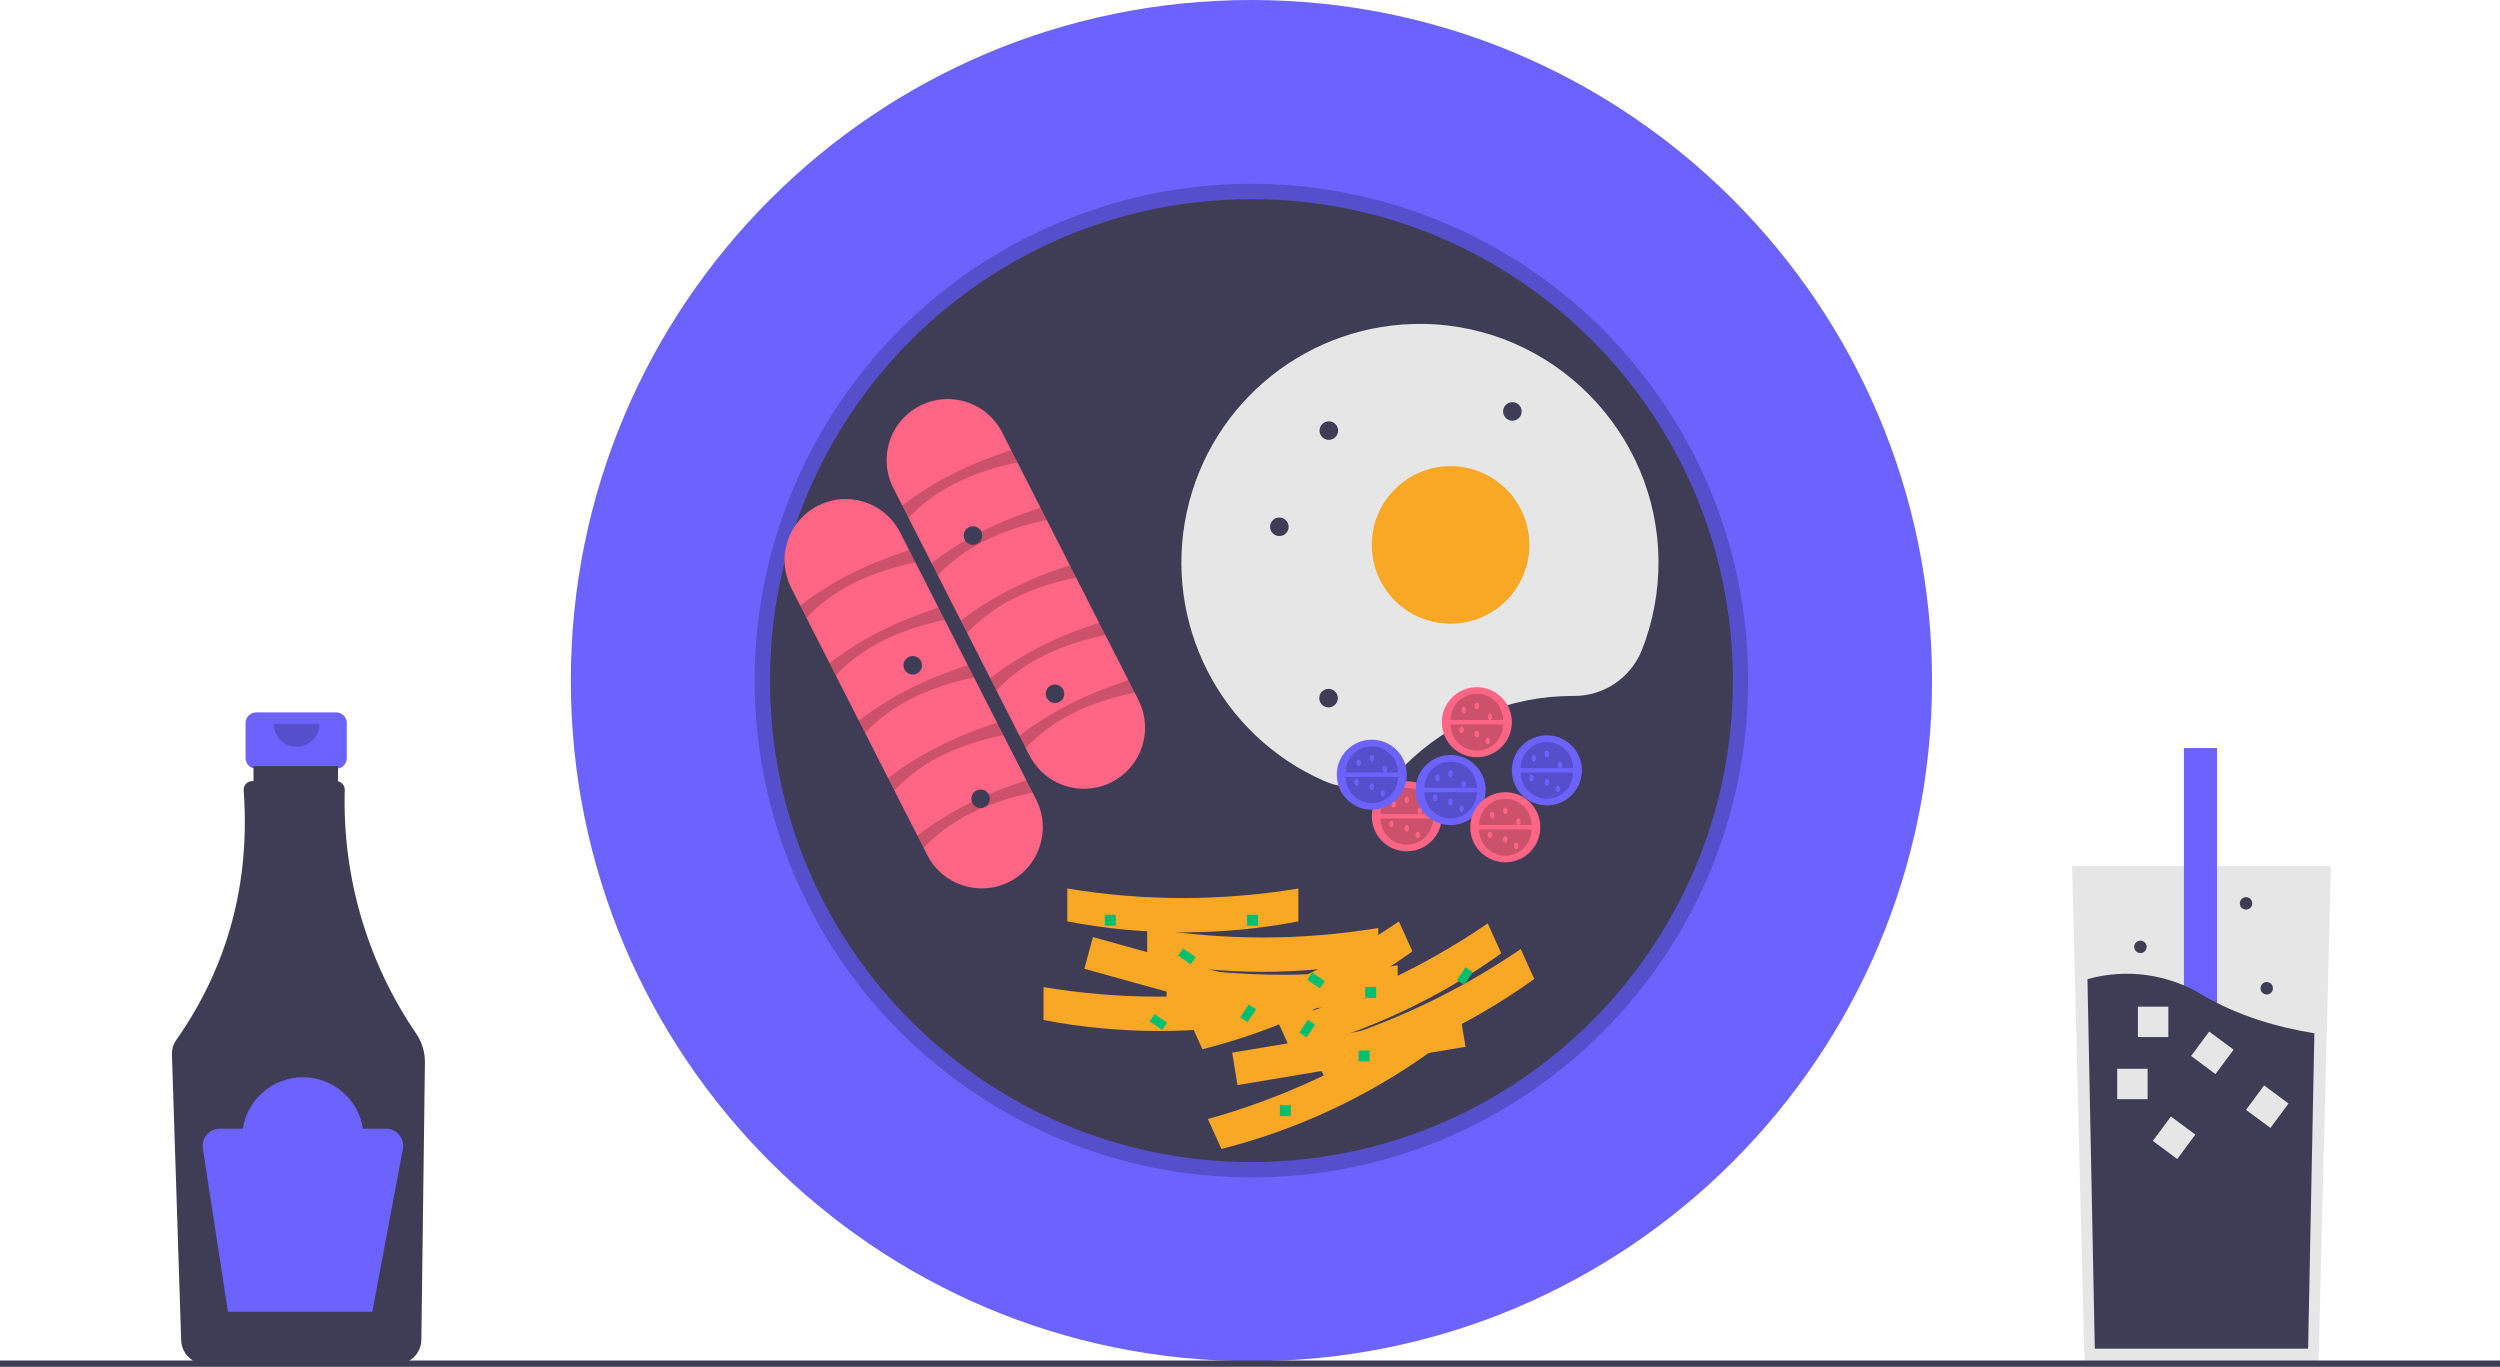
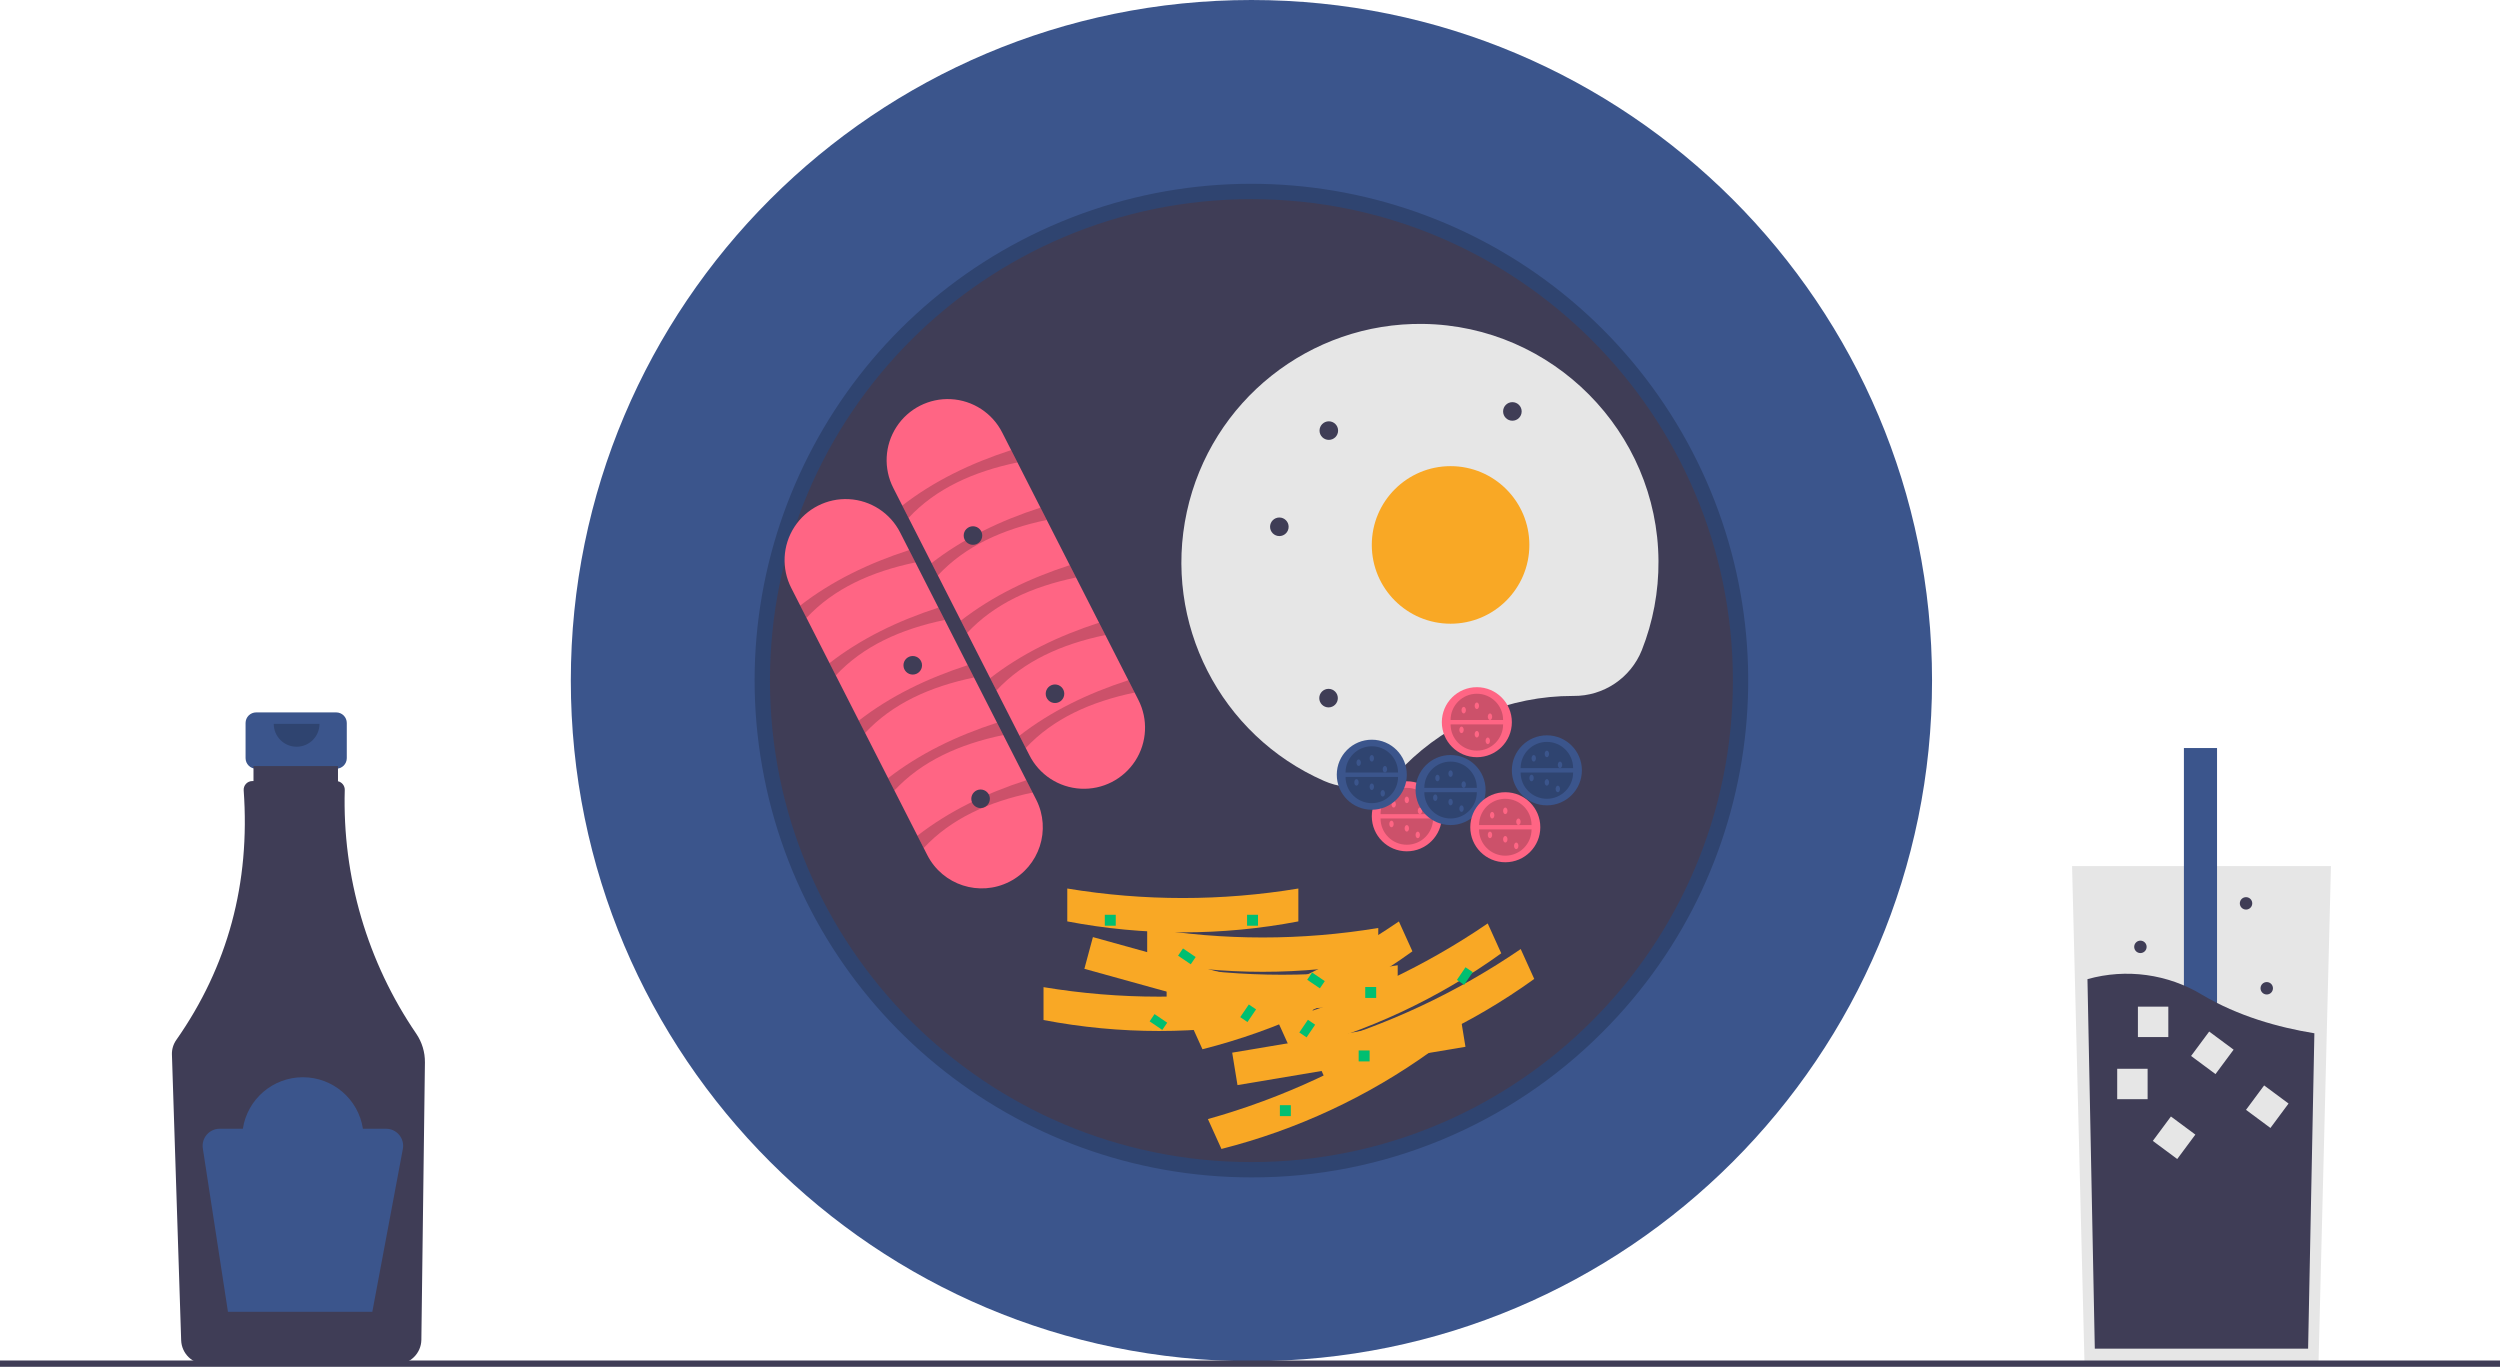
<svg xmlns="http://www.w3.org/2000/svg" id="e8a6e089-f0a2-4336-8fc5-733c88302415" data-name="Layer 1" width="888" height="485.489" viewBox="0 0 888 485.489">
-   <path d="M275.412,460.3H246.993a3.768,3.768,0,0,0-3.768,3.768v12.474a3.768,3.768,0,0,0,3.768,3.768h4.709V499h19V480.31h4.709a3.768,3.768,0,0,0,3.768-3.768V464.068A3.768,3.768,0,0,0,275.412,460.3Z" transform="translate(-156 -207.2555)" fill="#6c63ff" />
+   <path d="M275.412,460.3H246.993a3.768,3.768,0,0,0-3.768,3.768v12.474a3.768,3.768,0,0,0,3.768,3.768h4.709V499h19V480.31h4.709a3.768,3.768,0,0,0,3.768-3.768V464.068A3.768,3.768,0,0,0,275.412,460.3Z" transform="translate(-156 -207.2555)" fill="#3B558C" />
  <path d="M303.877,574.461a146.105,146.105,0,0,1-25.418-86.624,3.081,3.081,0,0,0-2.405-3.075V479.372H246.039v5.315h-.414a3.08,3.08,0,0,0-3.067,3.308q3.547,49.442-23.954,88.677a8.487,8.487,0,0,0-1.536,5.144l3.282,101.518a8.788,8.788,0,0,0,8.713,8.482h67.887a8.791,8.791,0,0,0,8.718-8.632l1.265-98.566A17.789,17.789,0,0,0,303.877,574.461Z" transform="translate(-156 -207.2555)" fill="#3f3d56" />
  <path d="M269.488,464.365a8.129,8.129,0,0,1-16.258,0" transform="translate(-156 -207.2555)" opacity="0.2" />
-   <path d="M293.13,608.182h-8.221a21.576,21.576,0,0,0-42.649,0h-8.221a6.067,6.067,0,0,0-5.996,6.989l8.929,58.041h51.274l10.846-57.846A6.067,6.067,0,0,0,293.13,608.182Z" transform="translate(-156 -207.2555)" fill="#6c63ff" />
+   <path d="M293.13,608.182h-8.221a21.576,21.576,0,0,0-42.649,0h-8.221a6.067,6.067,0,0,0-5.996,6.989l8.929,58.041h51.274l10.846-57.846A6.067,6.067,0,0,0,293.13,608.182Z" transform="translate(-156 -207.2555)" fill="#3B558C" />
  <polygon points="827.952 307.634 825.98 386.448 823.538 484.181 740.414 484.181 737.552 369.675 736 307.634 827.952 307.634" fill="#e6e6e6" />
-   <rect x="775.723" y="265.704" width="11.77" height="155.95" fill="#6c63ff" />
+   <rect x="775.723" y="265.704" width="11.77" height="155.95" fill="#3B558C" />
  <path d="M978.067,574.275l-2.226,112.02H900.074l-2.608-131.244a51.634,51.634,0,0,1,40.827,5.615C950.952,568.154,965.173,572.184,978.067,574.275Z" transform="translate(-156 -207.2555)" fill="#3f3d56" />
  <rect x="752.031" y="379.63" width="10.8" height="10.8" fill="#e6e6e6" />
  <rect x="759.387" y="357.562" width="10.8" height="10.8" fill="#e6e6e6" />
  <rect x="936.424" y="575.816" width="10.8" height="10.8" transform="translate(375.5752 -653.9211) rotate(36.56259)" fill="#e6e6e6" />
  <rect x="955.937" y="594.951" width="10.8" height="10.8" transform="translate(390.8143 -661.7792) rotate(36.56259)" fill="#e6e6e6" />
  <rect x="922.834" y="605.986" width="10.8" height="10.8" transform="translate(390.873 -639.8885) rotate(36.56259)" fill="#e6e6e6" />
  <circle cx="805.148" cy="351.035" r="2.207" fill="#3f3d56" />
  <circle cx="760.275" cy="336.323" r="2.207" fill="#3f3d56" />
  <circle cx="797.792" cy="320.875" r="2.207" fill="#3f3d56" />
-   <circle cx="444.508" cy="241.754" r="241.754" fill="#6c63ff" />
+   <circle cx="444.508" cy="241.754" r="241.754" fill="#3B558C" />
  <path d="M600.508,625.467a176.456,176.456,0,1,1,124.774-51.683A175.304,175.304,0,0,1,600.508,625.467Zm0-342.031c-91.298,0-165.574,74.276-165.574,165.574,0,91.298,74.276,165.574,165.574,165.574,91.298,0,165.574-74.277,165.574-165.574C766.082,357.711,691.806,283.435,600.508,283.435Z" transform="translate(-156 -207.2555)" opacity="0.2" />
  <circle cx="444.508" cy="241.754" r="171.016" fill="#3f3d56" />
  <path d="M473.327,380.627a21.704,21.704,0,1,1,38.681-19.698l48.316,94.878a21.704,21.704,0,1,1-38.681,19.698Z" transform="translate(-156 -207.2555)" fill="#ff6584" />
  <path d="M478.717,391.21l-2.23-4.379c11.129-8.647,24.198-15.007,38.681-19.698l2.23,4.379C501.722,374.776,488.386,380.817,478.717,391.21Z" transform="translate(-156 -207.2555)" opacity="0.2" />
  <path d="M489.123,411.645l-2.23-4.379c11.129-8.647,24.198-15.007,38.681-19.698l2.23,4.379C512.129,395.211,498.793,401.252,489.123,411.645Z" transform="translate(-156 -207.2555)" opacity="0.2" />
  <path d="M499.53,432.081l-2.23-4.379c11.129-8.647,24.198-15.007,38.681-19.698l2.23,4.379C522.535,415.647,509.199,421.688,499.53,432.081Z" transform="translate(-156 -207.2555)" opacity="0.2" />
  <path d="M509.936,452.516l-2.23-4.379c11.129-8.647,24.198-15.007,38.681-19.698l2.23,4.379C532.942,436.082,519.606,442.123,509.936,452.516Z" transform="translate(-156 -207.2555)" opacity="0.2" />
  <path d="M520.343,472.951l-2.23-4.379c11.129-8.647,24.198-15.007,38.681-19.698l2.23,4.379C543.349,456.517,530.013,462.558,520.343,472.951Z" transform="translate(-156 -207.2555)" opacity="0.2" />
  <path d="M437.079,416.146a21.704,21.704,0,1,1,38.681-19.698l48.316,94.878a21.704,21.704,0,0,1-38.681,19.698Z" transform="translate(-156 -207.2555)" fill="#ff6584" />
  <path d="M442.468,426.729l-2.23-4.379c11.129-8.647,24.198-15.007,38.681-19.698l2.23,4.379C465.474,410.295,452.138,416.336,442.468,426.729Z" transform="translate(-156 -207.2555)" opacity="0.2" />
  <path d="M452.875,447.164l-2.23-4.379c11.129-8.647,24.198-15.007,38.681-19.698l2.23,4.379C475.881,430.73,462.544,436.771,452.875,447.164Z" transform="translate(-156 -207.2555)" opacity="0.2" />
  <path d="M463.281,467.6l-2.23-4.379c11.129-8.647,24.198-15.007,38.681-19.698l2.23,4.379C486.287,451.166,472.951,457.207,463.281,467.6Z" transform="translate(-156 -207.2555)" opacity="0.2" />
  <path d="M473.688,488.035l-2.23-4.379c11.129-8.647,24.198-15.007,38.681-19.698l2.23,4.379C496.694,471.601,483.358,477.642,473.688,488.035Z" transform="translate(-156 -207.2555)" opacity="0.2" />
  <path d="M484.095,508.47l-2.23-4.379c11.129-8.647,24.198-15.007,38.681-19.698l2.23,4.379C507.1,492.036,493.764,498.077,484.095,508.47Z" transform="translate(-156 -207.2555)" opacity="0.2" />
  <path d="M714.778,454.451l.153 0a25.888,25.888,0,0,0,24.239-16.236,84.503,84.503,0,0,0,5.923-31.694c-.271-45.911-37.622-83.575-83.529-84.21a84.744,84.744,0,0,0-35.277,162.32,25.667,25.667,0,0,0,28.506-5.286A84.458,84.458,0,0,1,714.778,454.451Z" transform="translate(-156 -207.2555)" fill="#e6e6e6" />
  <circle cx="515.246" cy="193.559" r="27.984" fill="#f9a825" />
  <circle cx="454.426" cy="187.115" r="3.297" fill="#3f3d56" />
  <circle cx="345.598" cy="190.225" r="3.297" fill="#3f3d56" />
  <circle cx="471.996" cy="152.949" r="3.297" fill="#3f3d56" />
  <circle cx="471.902" cy="247.973" r="3.297" fill="#3f3d56" />
  <circle cx="537.199" cy="146.141" r="3.297" fill="#3f3d56" />
  <circle cx="324.207" cy="236.313" r="3.297" fill="#3f3d56" />
  <circle cx="348.305" cy="283.731" r="3.297" fill="#3f3d56" />
  <circle cx="499.7" cy="289.949" r="12.438" fill="#ff6584" />
  <path d="M665.028,497.982a9.328,9.328,0,0,1-18.656,0" transform="translate(-156 -207.2555)" opacity="0.2" />
  <path d="M646.371,496.428a9.328,9.328,0,0,1,18.656,0" transform="translate(-156 -207.2555)" opacity="0.2" />
  <ellipse cx="495.035" cy="285.674" rx="0.777" ry="1.166" fill="#ff6584" />
  <ellipse cx="499.7" cy="284.119" rx="0.777" ry="1.166" fill="#ff6584" />
  <ellipse cx="499.7" cy="294.225" rx="0.777" ry="1.166" fill="#ff6584" />
  <ellipse cx="504.364" cy="288.006" rx="0.777" ry="1.166" fill="#ff6584" />
  <ellipse cx="503.586" cy="296.557" rx="0.777" ry="1.166" fill="#ff6584" />
  <ellipse cx="494.258" cy="292.67" rx="0.777" ry="1.166" fill="#ff6584" />
  <circle cx="524.575" cy="256.524" r="12.438" fill="#ff6584" />
  <path d="M689.903,464.556a9.328,9.328,0,0,1-18.656,0" transform="translate(-156 -207.2555)" opacity="0.2" />
  <path d="M671.246,463.002a9.328,9.328,0,0,1,18.656,0" transform="translate(-156 -207.2555)" opacity="0.2" />
  <ellipse cx="519.91" cy="252.248" rx="0.777" ry="1.166" fill="#ff6584" />
  <ellipse cx="524.575" cy="250.693" rx="0.777" ry="1.166" fill="#ff6584" />
  <ellipse cx="524.575" cy="260.799" rx="0.777" ry="1.166" fill="#ff6584" />
  <ellipse cx="529.239" cy="254.58" rx="0.777" ry="1.166" fill="#ff6584" />
  <ellipse cx="528.461" cy="263.131" rx="0.777" ry="1.166" fill="#ff6584" />
  <ellipse cx="519.133" cy="259.244" rx="0.777" ry="1.166" fill="#ff6584" />
-   <circle cx="549.45" cy="273.625" r="12.438" fill="#6c63ff" />
+   <circle cx="549.45" cy="273.625" r="12.438" fill="#3B558C" />
  <path d="M714.778,481.658a9.328,9.328,0,0,1-18.656,0" transform="translate(-156 -207.2555)" opacity="0.2" />
  <path d="M696.121,480.103a9.328,9.328,0,0,1,18.656,0" transform="translate(-156 -207.2555)" opacity="0.2" />
-   <ellipse cx="544.785" cy="269.35" rx="0.777" ry="1.166" fill="#6c63ff" />
-   <ellipse cx="549.45" cy="267.795" rx="0.777" ry="1.166" fill="#6c63ff" />
-   <ellipse cx="549.45" cy="277.901" rx="0.777" ry="1.166" fill="#6c63ff" />
-   <ellipse cx="554.114" cy="271.682" rx="0.777" ry="1.166" fill="#6c63ff" />
-   <ellipse cx="553.336" cy="280.233" rx="0.777" ry="1.166" fill="#6c63ff" />
-   <ellipse cx="544.008" cy="276.346" rx="0.777" ry="1.166" fill="#6c63ff" />
-   <circle cx="487.262" cy="275.18" r="12.438" fill="#6c63ff" />
+   <ellipse cx="544.785" cy="269.35" rx="0.777" ry="1.166" fill="#3B558C" />
+   <ellipse cx="549.45" cy="267.795" rx="0.777" ry="1.166" fill="#3B558C" />
+   <ellipse cx="549.45" cy="277.901" rx="0.777" ry="1.166" fill="#3B558C" />
+   <ellipse cx="554.114" cy="271.682" rx="0.777" ry="1.166" fill="#3B558C" />
+   <ellipse cx="553.336" cy="280.233" rx="0.777" ry="1.166" fill="#3B558C" />
+   <ellipse cx="544.008" cy="276.346" rx="0.777" ry="1.166" fill="#3B558C" />
+   <circle cx="487.262" cy="275.18" r="12.438" fill="#3B558C" />
  <path d="M652.59,483.213a9.328,9.328,0,0,1-18.656,0" transform="translate(-156 -207.2555)" opacity="0.2" />
  <path d="M633.934,481.658a9.328,9.328,0,0,1,18.656,0" transform="translate(-156 -207.2555)" opacity="0.2" />
-   <ellipse cx="482.598" cy="270.904" rx="0.777" ry="1.166" fill="#6c63ff" />
-   <ellipse cx="487.262" cy="269.35" rx="0.777" ry="1.166" fill="#6c63ff" />
-   <ellipse cx="487.262" cy="279.455" rx="0.777" ry="1.166" fill="#6c63ff" />
-   <ellipse cx="491.926" cy="273.236" rx="0.777" ry="1.166" fill="#6c63ff" />
-   <ellipse cx="491.149" cy="281.787" rx="0.777" ry="1.166" fill="#6c63ff" />
-   <ellipse cx="481.821" cy="277.901" rx="0.777" ry="1.166" fill="#6c63ff" />
-   <circle cx="515.246" cy="280.621" r="12.438" fill="#6c63ff" />
+   <ellipse cx="482.598" cy="270.904" rx="0.777" ry="1.166" fill="#3B558C" />
+   <ellipse cx="487.262" cy="269.35" rx="0.777" ry="1.166" fill="#3B558C" />
+   <ellipse cx="487.262" cy="279.455" rx="0.777" ry="1.166" fill="#3B558C" />
+   <ellipse cx="491.926" cy="273.236" rx="0.777" ry="1.166" fill="#3B558C" />
+   <ellipse cx="491.149" cy="281.787" rx="0.777" ry="1.166" fill="#3B558C" />
+   <ellipse cx="481.821" cy="277.901" rx="0.777" ry="1.166" fill="#3B558C" />
+   <circle cx="515.246" cy="280.621" r="12.438" fill="#3B558C" />
  <path d="M680.575,488.654a9.328,9.328,0,1,1-18.656,0" transform="translate(-156 -207.2555)" opacity="0.2" />
  <path d="M661.918,487.099a9.328,9.328,0,1,1,18.656,0" transform="translate(-156 -207.2555)" opacity="0.2" />
-   <ellipse cx="510.582" cy="276.346" rx="0.777" ry="1.166" fill="#6c63ff" />
-   <ellipse cx="515.246" cy="274.791" rx="0.777" ry="1.166" fill="#6c63ff" />
-   <ellipse cx="515.246" cy="284.897" rx="0.777" ry="1.166" fill="#6c63ff" />
-   <ellipse cx="519.91" cy="278.678" rx="0.777" ry="1.166" fill="#6c63ff" />
-   <ellipse cx="519.133" cy="287.229" rx="0.777" ry="1.166" fill="#6c63ff" />
-   <ellipse cx="509.805" cy="283.342" rx="0.777" ry="1.166" fill="#6c63ff" />
+   <ellipse cx="510.582" cy="276.346" rx="0.777" ry="1.166" fill="#3B558C" />
+   <ellipse cx="515.246" cy="274.791" rx="0.777" ry="1.166" fill="#3B558C" />
+   <ellipse cx="515.246" cy="284.897" rx="0.777" ry="1.166" fill="#3B558C" />
+   <ellipse cx="519.91" cy="278.678" rx="0.777" ry="1.166" fill="#3B558C" />
+   <ellipse cx="519.133" cy="287.229" rx="0.777" ry="1.166" fill="#3B558C" />
+   <ellipse cx="509.805" cy="283.342" rx="0.777" ry="1.166" fill="#3B558C" />
  <circle cx="534.68" cy="293.836" r="12.438" fill="#ff6584" />
  <path d="M700.008,501.869a9.328,9.328,0,1,1-18.656,0" transform="translate(-156 -207.2555)" opacity="0.2" />
  <path d="M681.352,500.314a9.328,9.328,0,1,1,18.656,0" transform="translate(-156 -207.2555)" opacity="0.2" />
  <ellipse cx="530.016" cy="289.561" rx="0.777" ry="1.166" fill="#ff6584" />
  <ellipse cx="534.68" cy="288.006" rx="0.777" ry="1.166" fill="#ff6584" />
  <ellipse cx="534.68" cy="298.111" rx="0.777" ry="1.166" fill="#ff6584" />
  <ellipse cx="539.344" cy="291.893" rx="0.777" ry="1.166" fill="#ff6584" />
  <ellipse cx="538.567" cy="300.443" rx="0.777" ry="1.166" fill="#ff6584" />
  <ellipse cx="529.239" cy="296.557" rx="0.777" ry="1.166" fill="#ff6584" />
  <circle cx="374.734" cy="246.418" r="3.297" fill="#3f3d56" />
  <polygon points="464.345 366.08 385.17 344.123 388.203 332.857 467.378 354.815 464.345 366.08" fill="#f9a825" />
  <path d="M608.738,569.57a218.268,218.268,0,0,1-82.078,0V557.892a250.991,250.991,0,0,0,82.078,0Z" transform="translate(-156 -207.2555)" fill="#f9a825" />
  <path d="M617.176,534.536a218.268,218.268,0,0,1-82.078,0V522.857a250.992,250.992,0,0,0,82.078,0Z" transform="translate(-156 -207.2555)" fill="#f9a825" />
  <path d="M645.558,548.549a218.268,218.268,0,0,1-82.078,0v-11.678a250.992,250.992,0,0,0,82.078,0Z" transform="translate(-156 -207.2555)" fill="#f9a825" />
  <path d="M652.462,561.785a218.268,218.268,0,0,1-82.078,0v-11.678a250.992,250.992,0,0,0,82.078,0Z" transform="translate(-156 -207.2555)" fill="#f9a825" />
  <polygon points="520.531 371.824 439.554 385.426 437.676 373.904 518.652 360.302 520.531 371.824" fill="#f9a825" />
  <path d="M664.435,580.577a219.97,219.97,0,0,1-74.58,34.784l-4.804-10.612a252.954,252.954,0,0,0,74.58-34.784Z" transform="translate(-156 -207.2555)" fill="#f9a825" />
  <path d="M657.689,545.166a219.97,219.97,0,0,1-74.58,34.784l-4.804-10.612a252.954,252.954,0,0,0,74.58-34.784Z" transform="translate(-156 -207.2555)" fill="#f9a825" />
  <path d="M689.243,545.872a219.97,219.97,0,0,1-74.58,34.784l-4.804-10.612a252.955,252.955,0,0,0,74.58-34.784Z" transform="translate(-156 -207.2555)" fill="#f9a825" />
  <path d="M700.962,554.972a219.97,219.97,0,0,1-74.58,34.784L621.577,579.145a252.954,252.954,0,0,0,74.58-34.784Z" transform="translate(-156 -207.2555)" fill="#f9a825" />
  <rect x="442.953" y="324.93" width="3.887" height="3.887" fill="#00bf71" />
  <rect x="454.614" y="392.559" width="3.887" height="3.887" fill="#00bf71" />
  <rect x="392.426" y="324.93" width="3.887" height="3.887" fill="#00bf71" />
  <rect x="482.598" y="373.125" width="3.887" height="3.887" fill="#00bf71" />
  <rect x="484.93" y="350.582" width="3.887" height="3.887" fill="#00bf71" />
  <rect x="574.856" y="545.4" width="5.441" height="3.109" transform="translate(250.708 -437.1907) rotate(34.15572)" fill="#00bf71" />
  <rect x="620.719" y="553.951" width="5.441" height="3.109" transform="translate(263.4195 -461.4654) rotate(34.15572)" fill="#00bf71" />
  <rect x="564.75" y="568.721" width="5.441" height="3.109" transform="translate(262.058 -427.4946) rotate(34.15572)" fill="#00bf71" />
  <rect x="596.621" y="565.611" width="5.441" height="3.109" transform="translate(1249.177 182.3778) rotate(124.1557)" fill="#00bf71" />
  <rect x="617.61" y="571.053" width="5.441" height="3.109" transform="translate(1286.452 173.5061) rotate(124.1557)" fill="#00bf71" />
  <rect x="673.578" y="552.396" width="5.441" height="3.109" transform="matrix(-0.56144, 0.82751, -0.82751, -0.56144, 1358.406, 98.06043)" fill="#00bf71" />
  <rect y="483.248" width="888" height="2.241" fill="#3f3d56" />
</svg>
